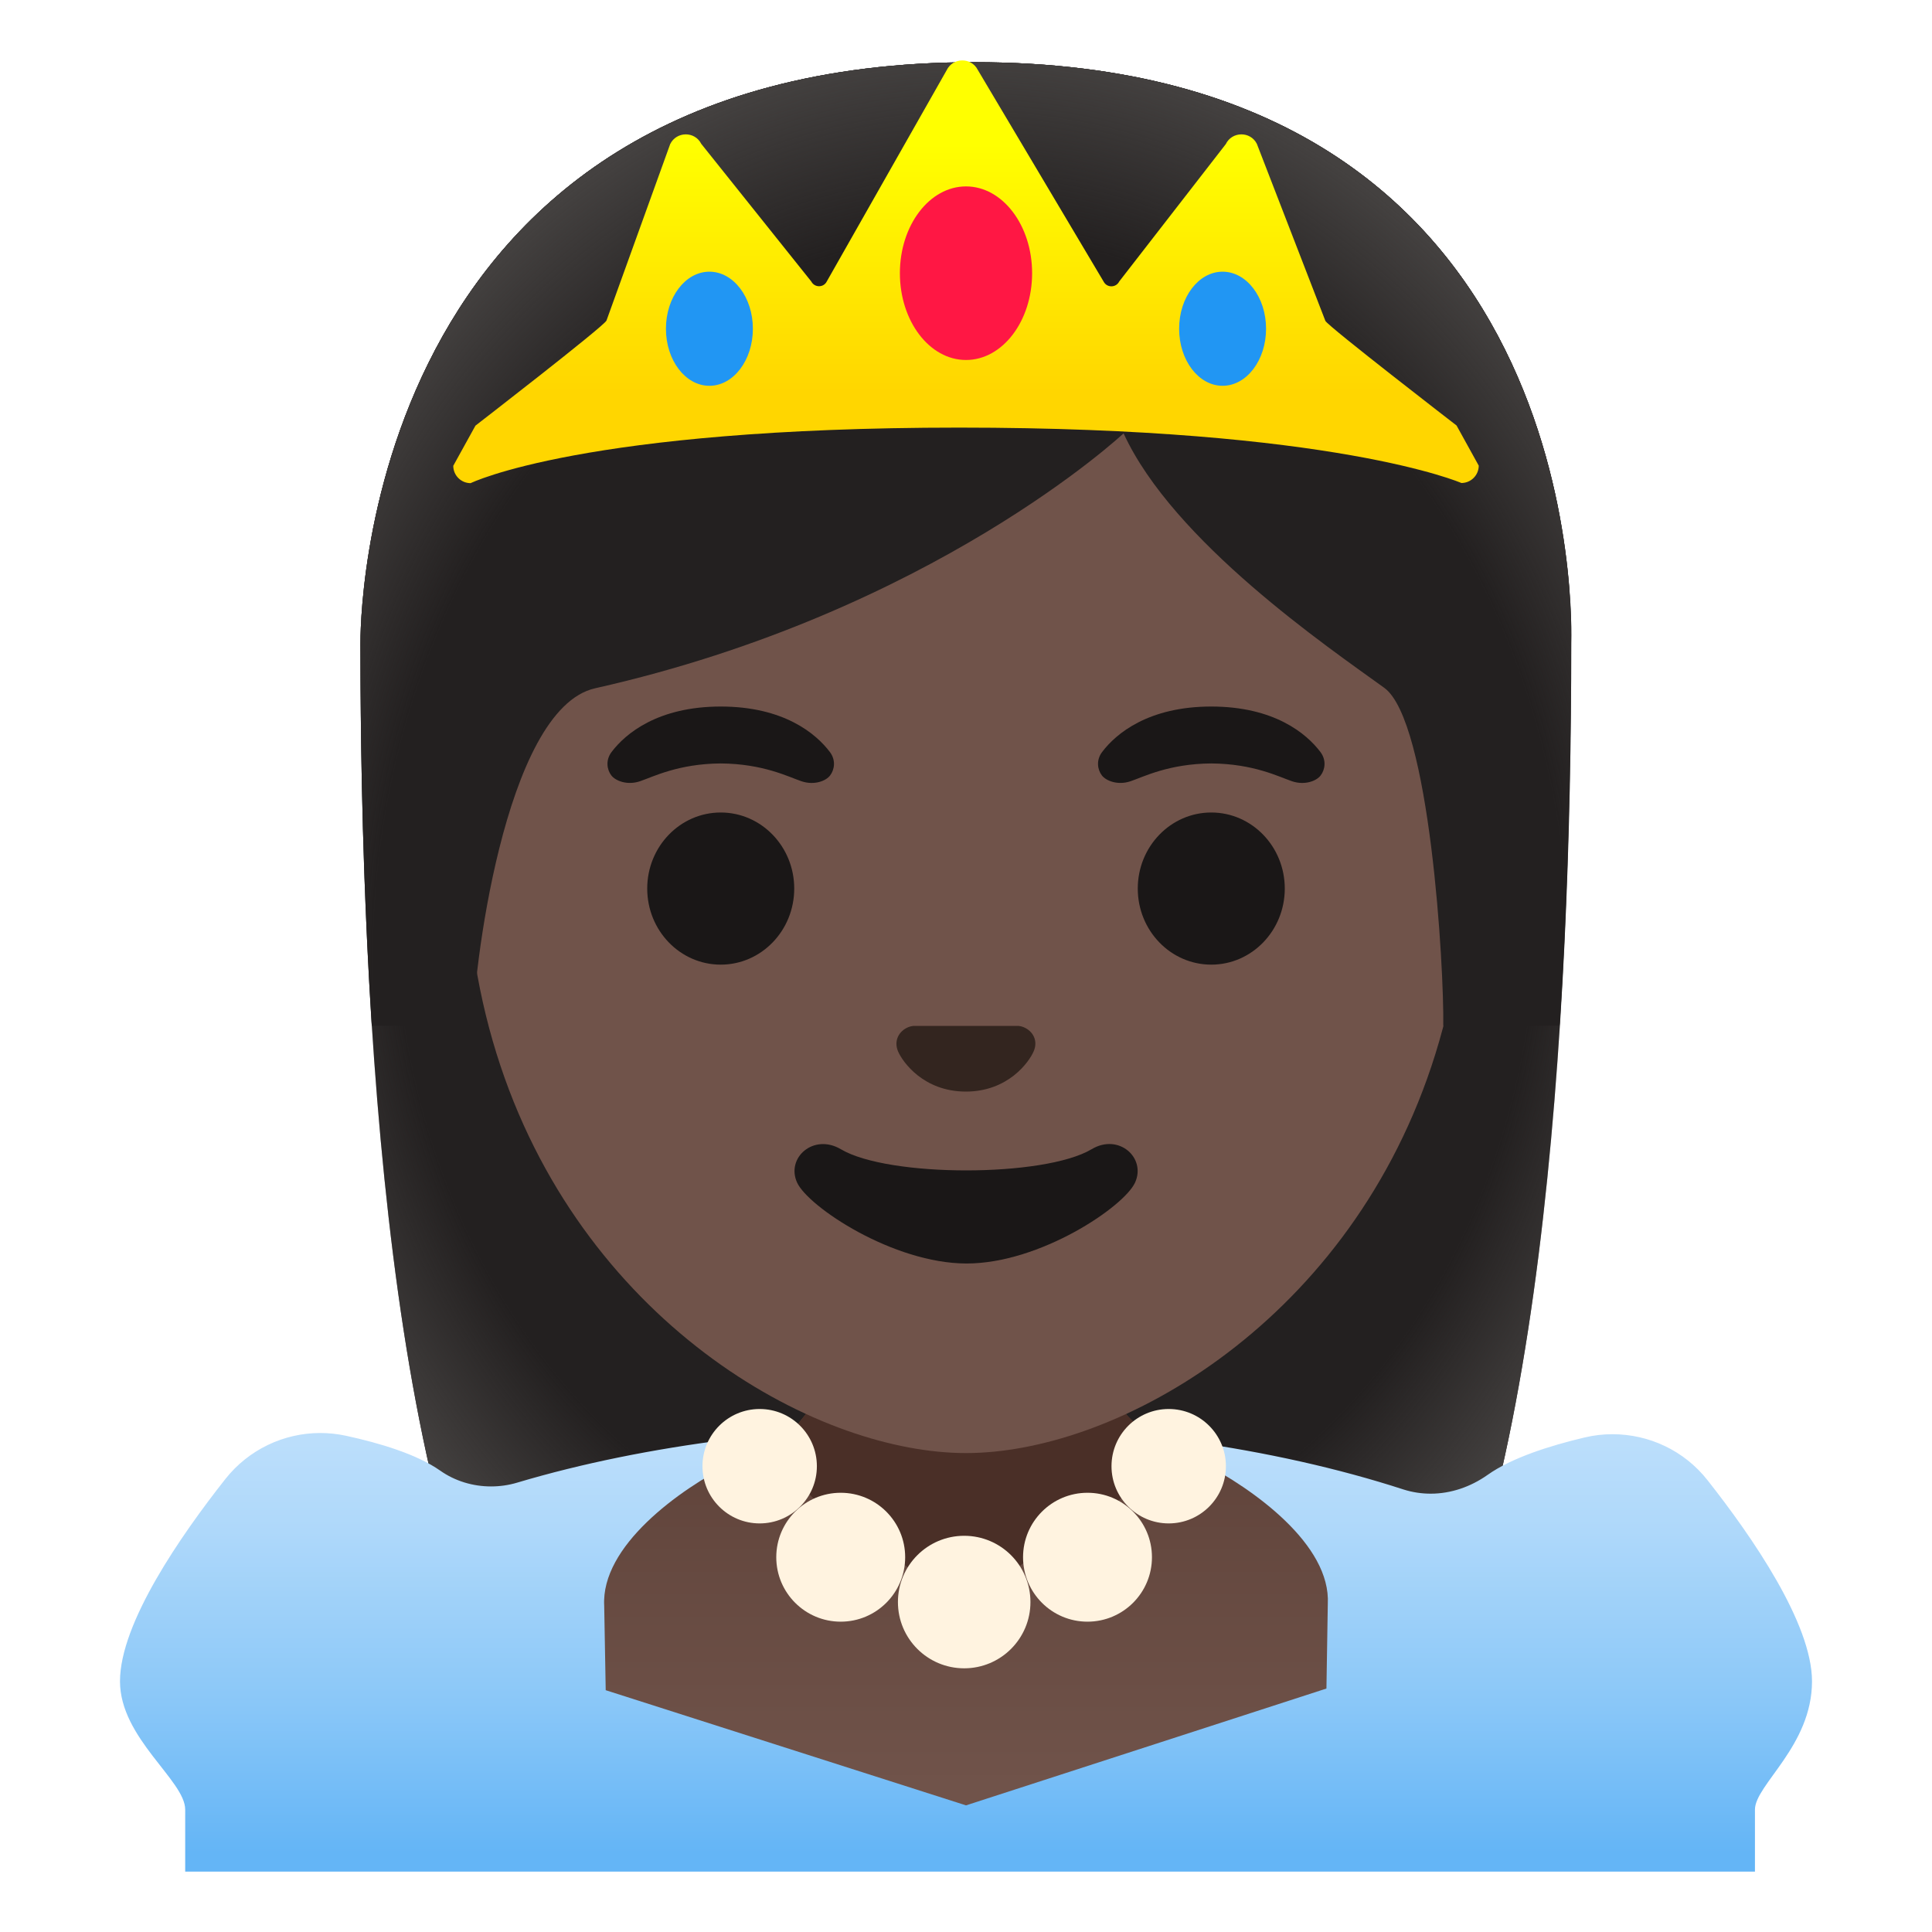
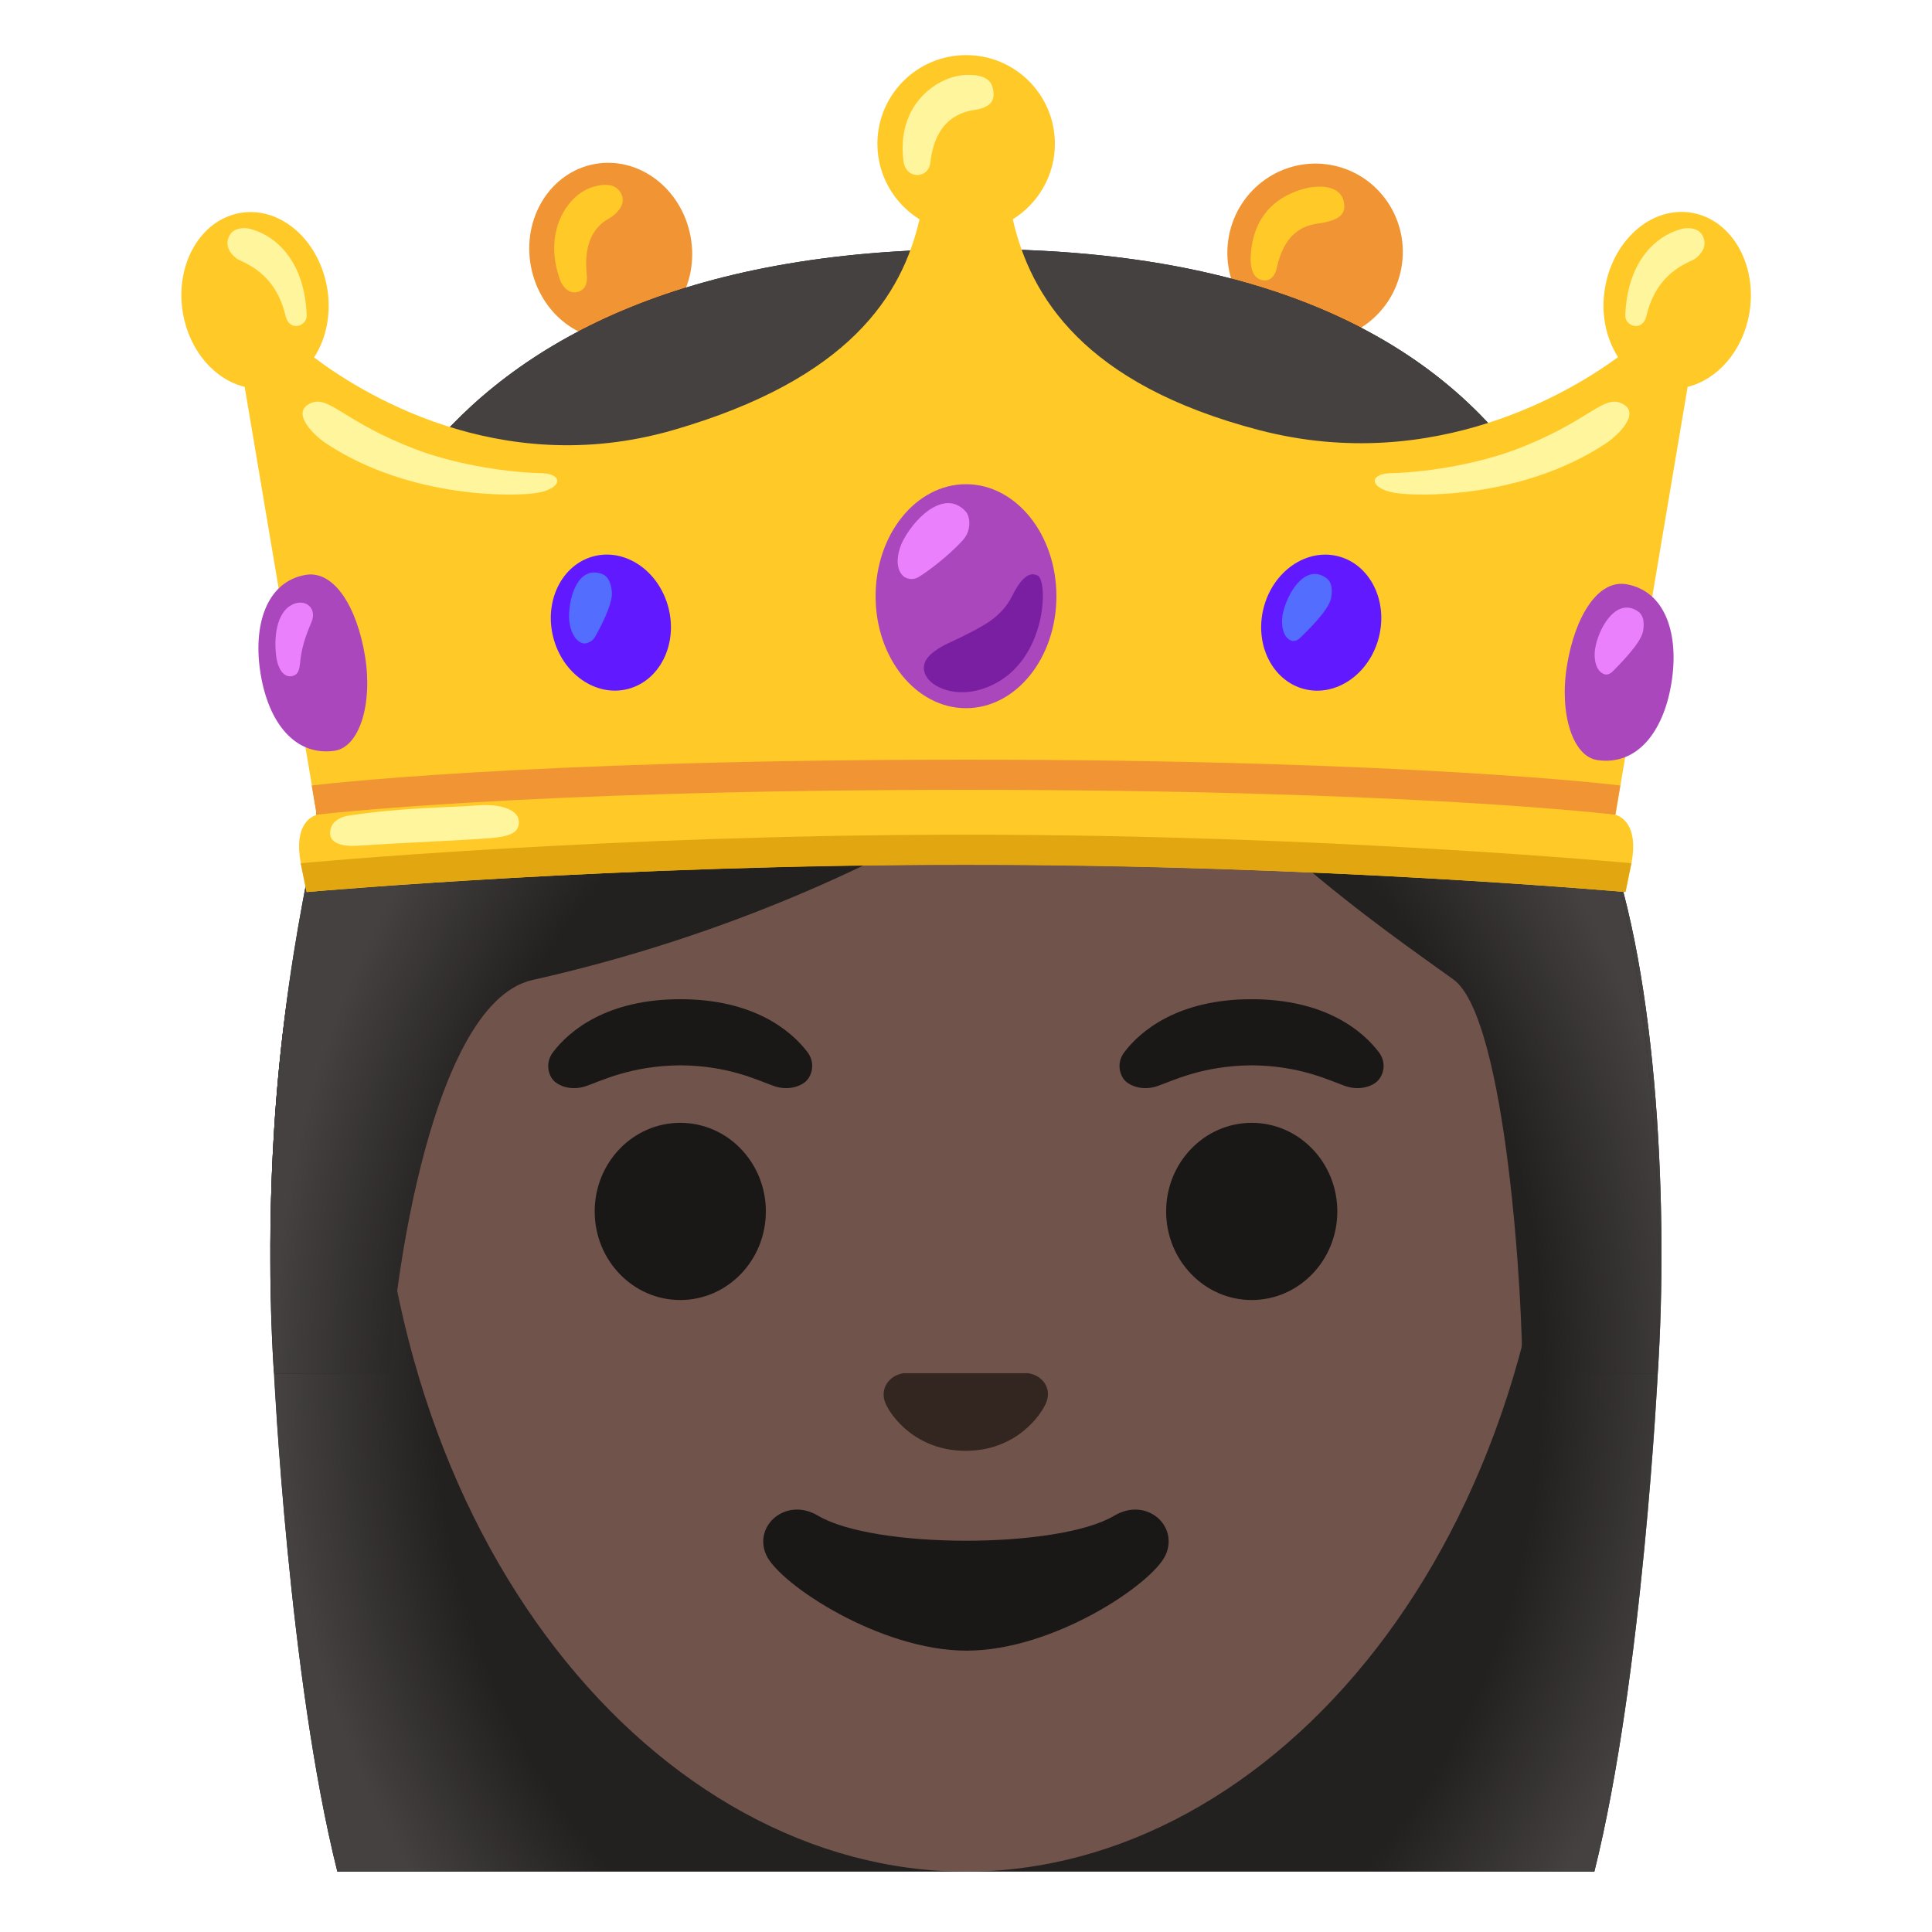
<svg xmlns="http://www.w3.org/2000/svg" version="1.1" id="Layer_1" x="0px" y="0px" viewBox="0 0 128 128" style="enable-background:new 0 0 128 128;" xml:space="preserve">
-   <g id="hairGroup_1_">
-     <path id="hair_10_" style="fill:#232020;" d="M64.56,4.12c-41.01,0-40.68,37.92-40.68,38.52c0,24.56,1.88,59.25,11.71,72.9   c3.9,5.41,11.43,5.71,11.43,5.71l16.97-0.03l16.97,0.03c0,0,7.53-0.3,11.43-5.71c9.83-13.65,11.71-48.34,11.71-72.9   C104.1,42.04,105.57,4.12,64.56,4.12z" />
-     <radialGradient id="hairHighlights_2_" cx="63.993" cy="68.31" r="47.532" gradientTransform="matrix(1 0 0 -1.1901 0 140.9836)" gradientUnits="userSpaceOnUse">
-       <stop offset="0.794" style="stop-color:#444140;stop-opacity:0" />
-       <stop offset="1" style="stop-color:#444140" />
-     </radialGradient>
-     <path id="hairHighlights_1_" style="fill:url(#hairHighlights_2_);" d="M64.56,4.12c-41.01,0-40.68,37.92-40.68,38.52   c0,24.56,1.88,59.25,11.71,72.9c3.9,5.41,11.43,5.71,11.43,5.71l16.97-0.03l16.97,0.03c0,0,7.53-0.3,11.43-5.71   c9.83-13.65,11.71-48.34,11.71-72.9C104.1,42.04,105.57,4.12,64.56,4.12z" />
+   <g id="crown_back">
+     <g>
+       <ellipse transform="matrix(0.9832 -0.1827 0.1827 0.9832 -2.3602 7.6724)" style="fill:#F19534;" cx="40.46" cy="16.65" rx="5.38" ry="5.88" />
+       <ellipse transform="matrix(0.1827 -0.9832 0.9832 0.1827 54.7701 99.3273)" style="fill:#F19534;" cx="87.13" cy="16.72" rx="5.88" ry="5.81" />
+       <g>
+         <path style="fill:#FFCA28;" d="M38.87,18.15c-0.29-2.98,1.34-3.56,1.66-3.79c0.84-0.61,0.89-1.28,0.46-1.77     c-0.52-0.6-1.6-0.26-1.95-0.12c-1.56,0.64-3.04,2.99-1.94,6.06c0.1,0.28,0.5,1.06,1.27,0.78C38.96,19.09,38.89,18.42,38.87,18.15     z" />
+       </g>
+       <g>
+         <path style="fill:#FFCA28;" d="M84.62,17.61c0.66-2.74,2.39-2.73,2.96-2.84c1.24-0.23,1.56-0.64,1.47-1.29     c-0.16-1.19-1.54-1.21-2.41-1.03c-1.31,0.28-3.68,1.29-3.78,4.65c-0.01,0.28,0,1.38,0.84,1.47     C84.45,18.65,84.58,17.79,84.62,17.61z" />
+       </g>
+     </g>
+     <path style="fill:#F19534;" d="M36.41,32.2l2.69,7.3h48.9l3.6-6.93c-4.08-4.14-3.56-11.85-3.56-11.85l-3.46-1.39   c0,0-4.63,10.5-21.67,10.5s-19.82-10.5-19.82-10.5l-3.88,1.39C39.2,20.72,40.84,27.89,36.41,32.2z" />
  </g>
-   <g id="dress">
-     <linearGradient id="SVGID_1_" gradientUnits="userSpaceOnUse" x1="64" y1="32.322" x2="64" y2="5.261" gradientTransform="matrix(1 0 0 -1 0 128)">
-       <stop offset="0" style="stop-color:#BBDEFB" />
-       <stop offset="0.214" style="stop-color:#AED8FA" />
-       <stop offset="0.61" style="stop-color:#8CC8F8" />
-       <stop offset="1" style="stop-color:#64B5F6" />
-     </linearGradient>
-     <path style="fill:url(#SVGID_1_);" d="M113.13,98.07c-1.54-1.96-3.87-3.05-6.3-3.05c-0.62,0-1.24,0.07-1.86,0.22   c-2.28,0.54-4.82,1.34-6.42,2.48c-1.12,0.79-2.43,1.24-3.76,1.24c-0.61,0-1.21-0.09-1.81-0.28c-8.69-2.82-19.1-4.23-29.55-4.23   H63.4h-0.02H63.3c-10.2,0.01-20.42,1.21-29.04,3.78c-0.57,0.17-1.15,0.25-1.73,0.25c-1.19,0-2.38-0.35-3.37-1.05   c-1.55-1.09-4.03-1.83-6.25-2.31c-0.56-0.12-1.13-0.18-1.69-0.18c-2.42,0-4.75,1.1-6.29,3.05c-2.95,3.74-6.98,9.54-6.98,13.4   c0,3.77,4.32,6.57,4.32,8.5V124h1.5h1.49h98h1.5h1.51v-4.11c0-1.64,3.78-4.22,3.78-8.5C120.05,107.56,116.08,101.81,113.13,98.07z" />
+   <g id="face_58_">
+     <g id="hairGroup_100_">
+       <path id="hair_3_" style="fill:#232020;" d="M106.37,55.32c0,0-9.25-33.72-41.8-33.72h-1.15c-32.55,0-41.8,33.72-41.8,33.72    c-3.55,9.47-4.13,25.32-3.48,35.52c0.01,0.06,0.02,0.12,0.03,0.18c0,0,0.95,20.1,4.18,32.98h83.28c3.22-12.88,4.2-33.1,4.21-33.16    C110.5,80.63,109.92,64.79,106.37,55.32z" />
+       <radialGradient id="hairHighlights_1_" cx="65.447" cy="91.113" r="48.477" gradientTransform="matrix(1 0 0 1.2135 0 -19.4527)" gradientUnits="userSpaceOnUse">
+         <stop offset="0.757" style="stop-color:#444140;stop-opacity:0" />
+         <stop offset="0.968" style="stop-color:#444140" />
+       </radialGradient>
+       <path id="hairHighlights" style="fill:url(#hairHighlights_1_);" d="M106.37,55.32c0,0-9.25-33.72-41.8-33.72h-1.15    c-32.55,0-41.8,33.72-41.8,33.72c-3.55,9.47-4.13,25.32-3.48,35.52c0.01,0.06,0.98,20.28,4.21,33.16h83.28    c3.22-12.88,4.21-33.16,4.21-33.16C110.5,80.63,109.92,64.79,106.37,55.32z" />
+     </g>
+     <path id="head" style="fill:#70534A;" d="M64,124L64,124L64,124c20.31,0,39.12-21.72,39.12-52.97c0-31.09-19.38-46.45-39.12-46.45   S24.89,39.94,24.89,71.03C24.88,102.28,43.69,124,64,124z" />
+     <path id="nose_61_" style="fill:#33251F;" d="M68.5,91.08c-0.12-0.05-0.25-0.08-0.38-0.1h-8.26c-0.13,0.02-0.25,0.05-0.38,0.1   c-0.75,0.3-1.16,1.08-0.81,1.9c0.35,0.83,2,3.14,5.31,3.14c3.31,0,4.95-2.32,5.31-3.14C69.66,92.15,69.25,91.38,68.5,91.08z" />
+     <path id="mouth_61_" style="fill:#1A1717;" d="M73.82,100.42c-3.72,2.21-15.9,2.21-19.62,0c-2.13-1.27-4.32,0.67-3.43,2.61   c0.87,1.91,7.52,6.33,13.27,6.33s12.31-4.42,13.18-6.33C78.11,101.09,75.96,99.15,73.82,100.42z" />
+     <g id="eyes_62_">
+       <ellipse style="fill:#1A1717;" cx="45.07" cy="80.26" rx="5.67" ry="5.87" />
+       <ellipse style="fill:#1A1717;" cx="82.93" cy="80.26" rx="5.67" ry="5.87" />
+     </g>
+     <g id="eyebrows_63_">
+       <path style="fill:#1A1717;" d="M53.5,69.71c-1.08-1.43-3.58-3.51-8.43-3.51s-7.35,2.08-8.43,3.51c-0.48,0.63-0.36,1.36-0.03,1.8    c0.31,0.41,1.21,0.79,2.21,0.45c1-0.34,2.96-1.35,6.24-1.38c3.28,0.02,5.23,1.04,6.24,1.38c1,0.34,1.91-0.04,2.21-0.45    C53.85,71.07,53.97,70.34,53.5,69.71z" />
+       <path style="fill:#1A1717;" d="M91.35,69.71c-1.08-1.43-3.58-3.51-8.43-3.51s-7.35,2.08-8.43,3.51c-0.48,0.63-0.36,1.36-0.03,1.8    c0.31,0.41,1.21,0.79,2.21,0.45c1-0.34,2.96-1.35,6.24-1.38c3.28,0.02,5.23,1.04,6.24,1.38c1,0.34,1.91-0.04,2.21-0.45    C91.71,71.07,91.83,70.34,91.35,69.71z" />
+     </g>
+     <g id="hairGroup_99_">
+       <path id="hair" style="fill:#232020;" d="M64.6,16.5c-39.17,0-43.65,25.09-43.89,34.99c-0.03,1.05,0.24,1.82,0.27,2.48    c0.04,0.88-0.13,1.47-0.13,1.47c-0.55,3.69-3.88,16.43-2.67,35.57L25.84,91c-0.06-3.4,2.32-24.47,9.43-26.07    c26.1-5.86,40.86-19.71,40.86-19.71c3.84,8.39,15.85,16.56,20.16,19.67c3.54,2.55,4.63,21.65,4.56,26.12h8.97    c0.01-0.06,1.04-21.2-3.44-35.7C106.4,55.32,113.41,16.5,64.6,16.5z" />
+       <radialGradient id="hairHighlights_2_" cx="65.312" cy="43.611" r="48.158" gradientTransform="matrix(1 0 0 -1.2135 0 143.9416)" gradientUnits="userSpaceOnUse">
+         <stop offset="0.767" style="stop-color:#444140;stop-opacity:0" />
+         <stop offset="0.981" style="stop-color:#444140" />
+       </radialGradient>
+       <path id="hairHighlights_93_" style="fill:url(#hairHighlights_2_);" d="M64.6,16.5c-39.17,0-43.65,25.09-43.89,34.99    c-0.03,1.05,0.24,1.82,0.27,2.48c0.04,0.88-0.13,1.47-0.13,1.47c-0.55,3.69-3.88,16.43-2.67,35.57L25.84,91    c-0.06-3.4,2.32-24.47,9.43-26.07c26.1-5.86,40.86-19.71,40.86-19.71c3.84,8.39,15.85,16.56,20.16,19.67    c3.54,2.55,4.63,21.65,4.56,26.12h8.97c0.01-0.06,1.04-21.2-3.44-35.7C106.4,55.32,113.41,16.5,64.6,16.5z" />
+     </g>
  </g>
-   <linearGradient id="chest_1_" gradientUnits="userSpaceOnUse" x1="64" y1="38.04" x2="64" y2="9.673" gradientTransform="matrix(1 0 0 -1 0 128)">
-     <stop offset="0" style="stop-color:#5C4037" />
-     <stop offset="1" style="stop-color:#70534A" />
-   </linearGradient>
-   <path id="chest" style="fill:url(#chest_1_);" d="M87.97,106.27l-0.09,5.6L64,119.61l-23.87-7.63l-0.1-5.59  c-0.22-3.95,4.92-7.67,8.46-9.46l1.72-0.87l2.13-1.08l1.7-2.09c0.52-1.67,2.07-2.81,3.82-2.81h12.28c1.75,0,3.3,1.13,3.81,2.81  l1.5,1.84L77.9,96l1.67,0.86C83.07,98.66,88.18,102.34,87.97,106.27z" />
-   <path id="tone" style="fill:#4A2F27;" d="M71.85,101.04c-2.78,1.22-5.89,4.47-8.27,4.47c-2.4,0-4.68-3.26-7.48-4.5  c-1.94-0.86-4.74-4.75-4.74-4.75l2.04-2.59c0.52-2.08,2.71-3.6,4.46-3.6h12.28c1.75,0,3.99,1.56,4.5,3.66l2.53,2.53  C77.17,96.27,73.84,100.17,71.85,101.04z" />
-   <path id="head" style="fill:#70534A;" d="M64,16.04c-17.2,0-33.13,12.79-33.13,39.91c0,21.79,13.49,34.67,25.23,38.83  c2.8,0.99,5.5,1.49,7.9,1.49c2.38,0,5.07-0.49,7.85-1.47c11.76-4.14,25.28-17.03,25.28-38.84C97.13,28.83,81.2,16.04,64,16.04z" />
-   <path id="nose" style="fill:#33251F;" d="M67.81,68.05c-0.1-0.04-0.21-0.07-0.32-0.08H60.5c-0.11,0.01-0.21,0.04-0.32,0.08  c-0.63,0.26-0.98,0.91-0.68,1.61s1.69,2.66,4.49,2.66c2.8,0,4.19-1.96,4.49-2.66C68.79,68.97,68.45,68.31,67.81,68.05z" />
-   <g id="eyes">
-     <ellipse style="fill:#1A1717;" cx="47.75" cy="58.87" rx="4.87" ry="5.04" />
-     <ellipse style="fill:#1A1717;" cx="80.25" cy="58.87" rx="4.87" ry="5.04" />
-   </g>
-   <g id="hairGroup">
-     <path id="hair_5_" style="fill:#232020;" d="M64.56,4.12c-41.01,0-40.68,37.92-40.68,38.52c0,7.76,0.19,16.53,0.75,25.32l6.72-0.02   c-0.06-2.92,1.99-20.97,8.08-22.34c22.36-5.03,35.01-16.89,35.01-16.89c3.29,7.18,13.58,14.19,17.27,16.86   c3.03,2.19,3.97,18.55,3.91,22.38h7.7c0-0.05,0.02-0.1,0.02-0.16c0.56-8.75,0.74-17.46,0.74-25.17   C104.1,42.04,105.57,4.12,64.56,4.12z" />
-     <radialGradient id="hairHighlights_3_" cx="64.327" cy="64.285" r="49.788" gradientTransform="matrix(1 0 0 -1.2135 0 141.7281)" gradientUnits="userSpaceOnUse">
-       <stop offset="0.794" style="stop-color:#444140;stop-opacity:0" />
-       <stop offset="1" style="stop-color:#444140" />
-     </radialGradient>
-     <path id="hairHighlights" style="fill:url(#hairHighlights_3_);" d="M64.56,4.12c-41.01,0-40.68,37.92-40.68,38.52   c0,7.76,0.19,16.53,0.75,25.32l6.72-0.02c-0.06-2.92,1.99-20.97,8.08-22.34c22.36-5.03,35.01-16.89,35.01-16.89   c3.29,7.18,13.58,14.19,17.27,16.86c3.03,2.19,3.97,18.55,3.91,22.38h7.7c0-0.05,0.02-0.1,0.02-0.16   c0.56-8.75,0.74-17.46,0.74-25.17C104.1,42.04,105.57,4.12,64.56,4.12z" />
-   </g>
-   <g id="eyebrows">
-     <path style="fill:#1A1717;" d="M54.98,49.82c-0.93-1.23-3.07-3.01-7.23-3.01s-6.31,1.79-7.23,3.01c-0.41,0.54-0.31,1.17-0.02,1.55   c0.26,0.35,1.04,0.68,1.9,0.39s2.54-1.16,5.35-1.18c2.81,0.02,4.49,0.89,5.35,1.18s1.64-0.03,1.9-0.39   C55.29,50.99,55.39,50.36,54.98,49.82z" />
-     <path style="fill:#1A1717;" d="M87.48,49.82c-0.93-1.23-3.07-3.01-7.23-3.01s-6.31,1.79-7.23,3.01c-0.41,0.54-0.31,1.17-0.02,1.55   c0.26,0.35,1.04,0.68,1.9,0.39s2.54-1.16,5.35-1.18c2.81,0.02,4.49,0.89,5.35,1.18s1.64-0.03,1.9-0.39   C87.79,50.99,87.89,50.36,87.48,49.82z" />
-   </g>
-   <path id="mouth" style="fill:#1A1717;" d="M72.32,76.14c-3.15,1.87-13.46,1.87-16.61,0c-1.81-1.07-3.65,0.57-2.9,2.21  c0.74,1.61,6.37,5.36,11.23,5.36s10.42-3.75,11.16-5.36C75.95,76.71,74.12,75.06,72.32,76.14z" />
-   <g id="crown">
-     <linearGradient id="SVGID_2_" gradientUnits="userSpaceOnUse" x1="64" y1="5.929" x2="64" y2="30.055" gradientTransform="matrix(1 0 0 1 0 0.6771)">
-       <stop offset="0.122" style="stop-color:#FFFF00" />
-       <stop offset="0.801" style="stop-color:#FFD600" />
-     </linearGradient>
-     <path style="fill:url(#SVGID_2_);" d="M87.81,21.26L83.27,9.53c-0.43-0.85-1.65-0.83-2.06,0.02l-7.06,9.1   c-0.21,0.42-0.81,0.43-1.03,0.01L64.78,4.63c-0.43-0.85-1.65-0.83-2.06,0.02l-7.94,13.99c-0.21,0.43-0.81,0.43-1.03,0.01   l-7.29-9.12c-0.43-0.85-1.65-0.83-2.06,0.02l-4.22,11.69c-0.19,0.4-8.68,6.96-8.68,6.96l-1.47,2.66c0,0.64,0.52,1.15,1.15,1.15   c0,0,7.47-3.68,32.37-3.68S96.82,32,96.82,32c0.64,0,1.15-0.52,1.15-1.15l-1.47-2.66C96.5,28.19,88.01,21.64,87.81,21.26z" />
-     <ellipse style="fill:#FF1744;" cx="64" cy="18.1" rx="4.38" ry="5.75" />
-     <ellipse style="fill:#2196F3;" cx="47" cy="21.78" rx="2.88" ry="3.78" />
-     <ellipse style="fill:#2196F3;" cx="81" cy="21.78" rx="2.88" ry="3.78" />
-   </g>
-   <g id="pearls">
-     <circle style="fill:#FFF3E0;" cx="63.88" cy="106.14" r="4.39" />
-     <g>
-       <circle style="fill:#FFF3E0;" cx="50.33" cy="97.14" r="3.79" />
-     </g>
-     <circle style="fill:#FFF3E0;" cx="55.7" cy="103.17" r="4.27" />
-     <circle style="fill:#FFF3E0;" cx="77.43" cy="97.14" r="3.79" />
-     <circle style="fill:#FFF3E0;" cx="72.05" cy="103.17" r="4.27" />
+   <g id="crown_front">
+     <path style="fill:#FFCA28;" d="M112.16,14.11c-2.63-0.5-5.23,1.68-5.81,4.88c-0.32,1.74,0.04,3.41,0.85,4.67   c-2.89,2.13-12.09,7.87-23.76,4.84c-11.67-3.04-15.18-8.9-16.34-13.97c1.67-1.04,2.79-2.89,2.79-5c0-3.25-2.63-5.88-5.88-5.88   s-5.88,2.63-5.88,5.88c0,2.11,1.12,3.96,2.79,5c-1.15,4.99-4.59,10.58-16.34,13.97c-11.61,3.35-20.87-2.62-23.77-4.82   c0.81-1.25,1.17-2.94,0.85-4.68c-0.58-3.2-3.18-5.38-5.81-4.88c-2.63,0.5-4.3,3.5-3.72,6.69c0.45,2.48,2.12,4.35,4.08,4.82   l4.78,28.35c-0.36,0.11-1.55,0.65-1.06,3.21l0.39,1.91c1.2-0.1,21.05-1.82,43.69-1.82s42.48,1.72,43.69,1.82l0.39-1.91   c0.48-2.56-0.7-3.1-1.06-3.21l4.78-28.35c1.96-0.48,3.63-2.34,4.08-4.82C116.46,17.61,114.79,14.61,112.16,14.11z" />
+     <ellipse style="fill:#AB47BC;" cx="64" cy="39.5" rx="5.99" ry="7.42" />
+     <path style="fill:#EA80FC;" d="M64,33.91c0.24,0.27,0.42,1.18-0.21,1.88c-1.07,1.17-2.49,2.18-2.93,2.44   c-0.44,0.27-0.85,0.07-0.99-0.04c-0.65-0.54-0.4-1.75,0.02-2.49C60.79,34.08,62.69,32.43,64,33.91z" />
+     <path style="fill:#7B1FA2;" d="M63.56,42.27c-0.67,0.34-3.04,1.16-2.16,2.59c0.46,0.75,2.28,1.58,4.49,0.45   c3.48-1.78,3.54-6.8,2.87-7.17c-0.69-0.38-1.28,0.49-1.71,1.36C66.29,40.98,65.02,41.53,63.56,42.27z" />
+     <path style="fill:#AB47BC;" d="M103.82,44.07c0.53-3.22,2.04-5.7,3.95-5.36c2.59,0.46,3.5,3.36,2.96,6.58   c-0.53,3.22-2.28,5.44-4.89,5.07C104.2,50.13,103.29,47.29,103.82,44.07z" />
+     <path style="fill:#EA80FC;" d="M108.5,40.49c0.24,0.16,0.5,0.49,0.36,1.32c-0.14,0.83-1.69,2.33-1.97,2.63   c-0.28,0.3-0.53,0.27-0.65,0.21c-0.61-0.27-0.68-1.26-0.51-1.92C106.07,41.3,107.18,39.63,108.5,40.49z" />
+     <path style="fill:#AB47BC;" d="M24.18,43.45c-0.53-3.22-2.04-5.7-3.95-5.36c-2.59,0.46-3.5,3.36-2.96,6.58   c0.53,3.22,2.28,5.44,4.89,5.07C23.8,49.51,24.71,46.67,24.18,43.45z" />
+     <path style="fill:#EA80FC;" d="M19.3,40.09c0.92-0.5,1.74,0.21,1.33,1.14c-0.62,1.42-0.7,2.22-0.76,2.77   c-0.05,0.56-0.23,0.74-0.55,0.8c-0.53,0.09-0.89-0.5-1-1.18C18.1,42.16,18.36,40.6,19.3,40.09z" />
+     <ellipse transform="matrix(0.9693 -0.246 0.246 0.9693 -8.9035 11.2214)" style="fill:#6119FF;" cx="40.47" cy="41.25" rx="3.94" ry="4.54" />
+     <path style="fill:#536DFE;" d="M39.87,38.02c0.27,0.1,0.6,0.36,0.67,1.21c0.07,0.85-0.92,2.62-1.12,2.97   c-0.2,0.36-0.62,0.45-0.75,0.43C38,42.5,37.7,41.55,37.7,40.86C37.7,39.38,38.38,37.48,39.87,38.02z" />
+     <ellipse transform="matrix(0.246 -0.9693 0.9693 0.246 26.0182 115.9478)" style="fill:#6119FF;" cx="87.53" cy="41.25" rx="4.54" ry="3.94" />
+     <path style="fill:#536DFE;" d="M87.85,38.28c0.24,0.16,0.49,0.51,0.34,1.34c-0.15,0.84-1.73,2.32-2.02,2.61s-0.53,0.26-0.66,0.2   c-0.61-0.29-0.66-1.29-0.48-1.95C85.41,39.05,86.55,37.38,87.85,38.28z" />
+     <path style="fill:#FFF59D;" d="M61.64,10.76c0.36-3.3,2.65-3.42,3.07-3.5c1.04-0.21,1.26-0.7,1.04-1.5   c-0.23-0.86-1.41-0.8-1.79-0.79c-1.76,0.06-4.6,1.87-4.1,5.71C60.02,11.91,61.52,11.87,61.64,10.76z" />
+     <path style="fill:#FFF59D;" d="M23.14,54.03c3.62-0.54,6.35-0.51,8.52-0.67c1.78-0.13,2.58,0.41,2.69,0.9   c0.19,0.92-0.62,1.17-1.89,1.27c-2.79,0.2-5.73,0.3-8.74,0.5c-1.14,0.08-1.86-0.21-1.85-0.84C21.87,54.7,22.2,54.17,23.14,54.03z" />
+     <path style="fill:#FFF59D;" d="M18.92,20.93c-0.7-3.01-2.9-3.54-3.24-3.8c-0.49-0.37-0.78-0.89-0.5-1.48   c0.28-0.59,1.02-0.58,1.38-0.49c1.9,0.5,3.64,2.34,3.76,5.74C20.34,21.62,19.17,22.01,18.92,20.93z" />
+     <path style="fill:#FFF59D;" d="M21.64,29.4c-0.8-0.52-2.32-1.97-1.19-2.62c1.31-0.75,2.17,1.14,7.2,3.03   c2.07,0.78,5.34,1.47,8.22,1.54c1.46,0.04,1.4,0.99-0.21,1.29C34.25,32.91,27.23,33.08,21.64,29.4z" />
+     <path style="fill:#FFF59D;" d="M109.08,20.93c0.7-3.01,2.9-3.54,3.24-3.8c0.49-0.37,0.78-0.89,0.5-1.48   c-0.28-0.59-1.02-0.58-1.38-0.49c-1.9,0.5-3.64,2.34-3.76,5.74C107.66,21.62,108.83,22.01,109.08,20.93z" />
+     <path style="fill:#FFF59D;" d="M106.36,29.4c0.8-0.52,2.32-1.97,1.19-2.62c-1.31-0.75-2.17,1.14-7.2,3.03   c-2.07,0.78-5.34,1.47-8.22,1.54c-1.46,0.04-1.4,0.99,0.21,1.29C93.75,32.91,100.77,33.08,106.36,29.4z" />
+     <path style="fill:#E2A610;" d="M64,55.3c-23.82,0-43.87,1.87-44.08,1.89l0.39,1.91c0.2-0.02,19.96-1.8,43.69-1.8   s43.48,1.78,43.69,1.8l0.39-1.91C107.87,57.17,87.82,55.3,64,55.3z" />
+     <path style="fill:#F19534;" d="M64,50.33c-29.48,0-43.21,1.69-43.35,1.71l0.33,1.94c0.14-0.02,13.68-1.65,43.02-1.65   s42.88,1.63,43.02,1.65l0.33-1.94C107.21,52.02,93.48,50.33,64,50.33z" />
  </g>
</svg>
